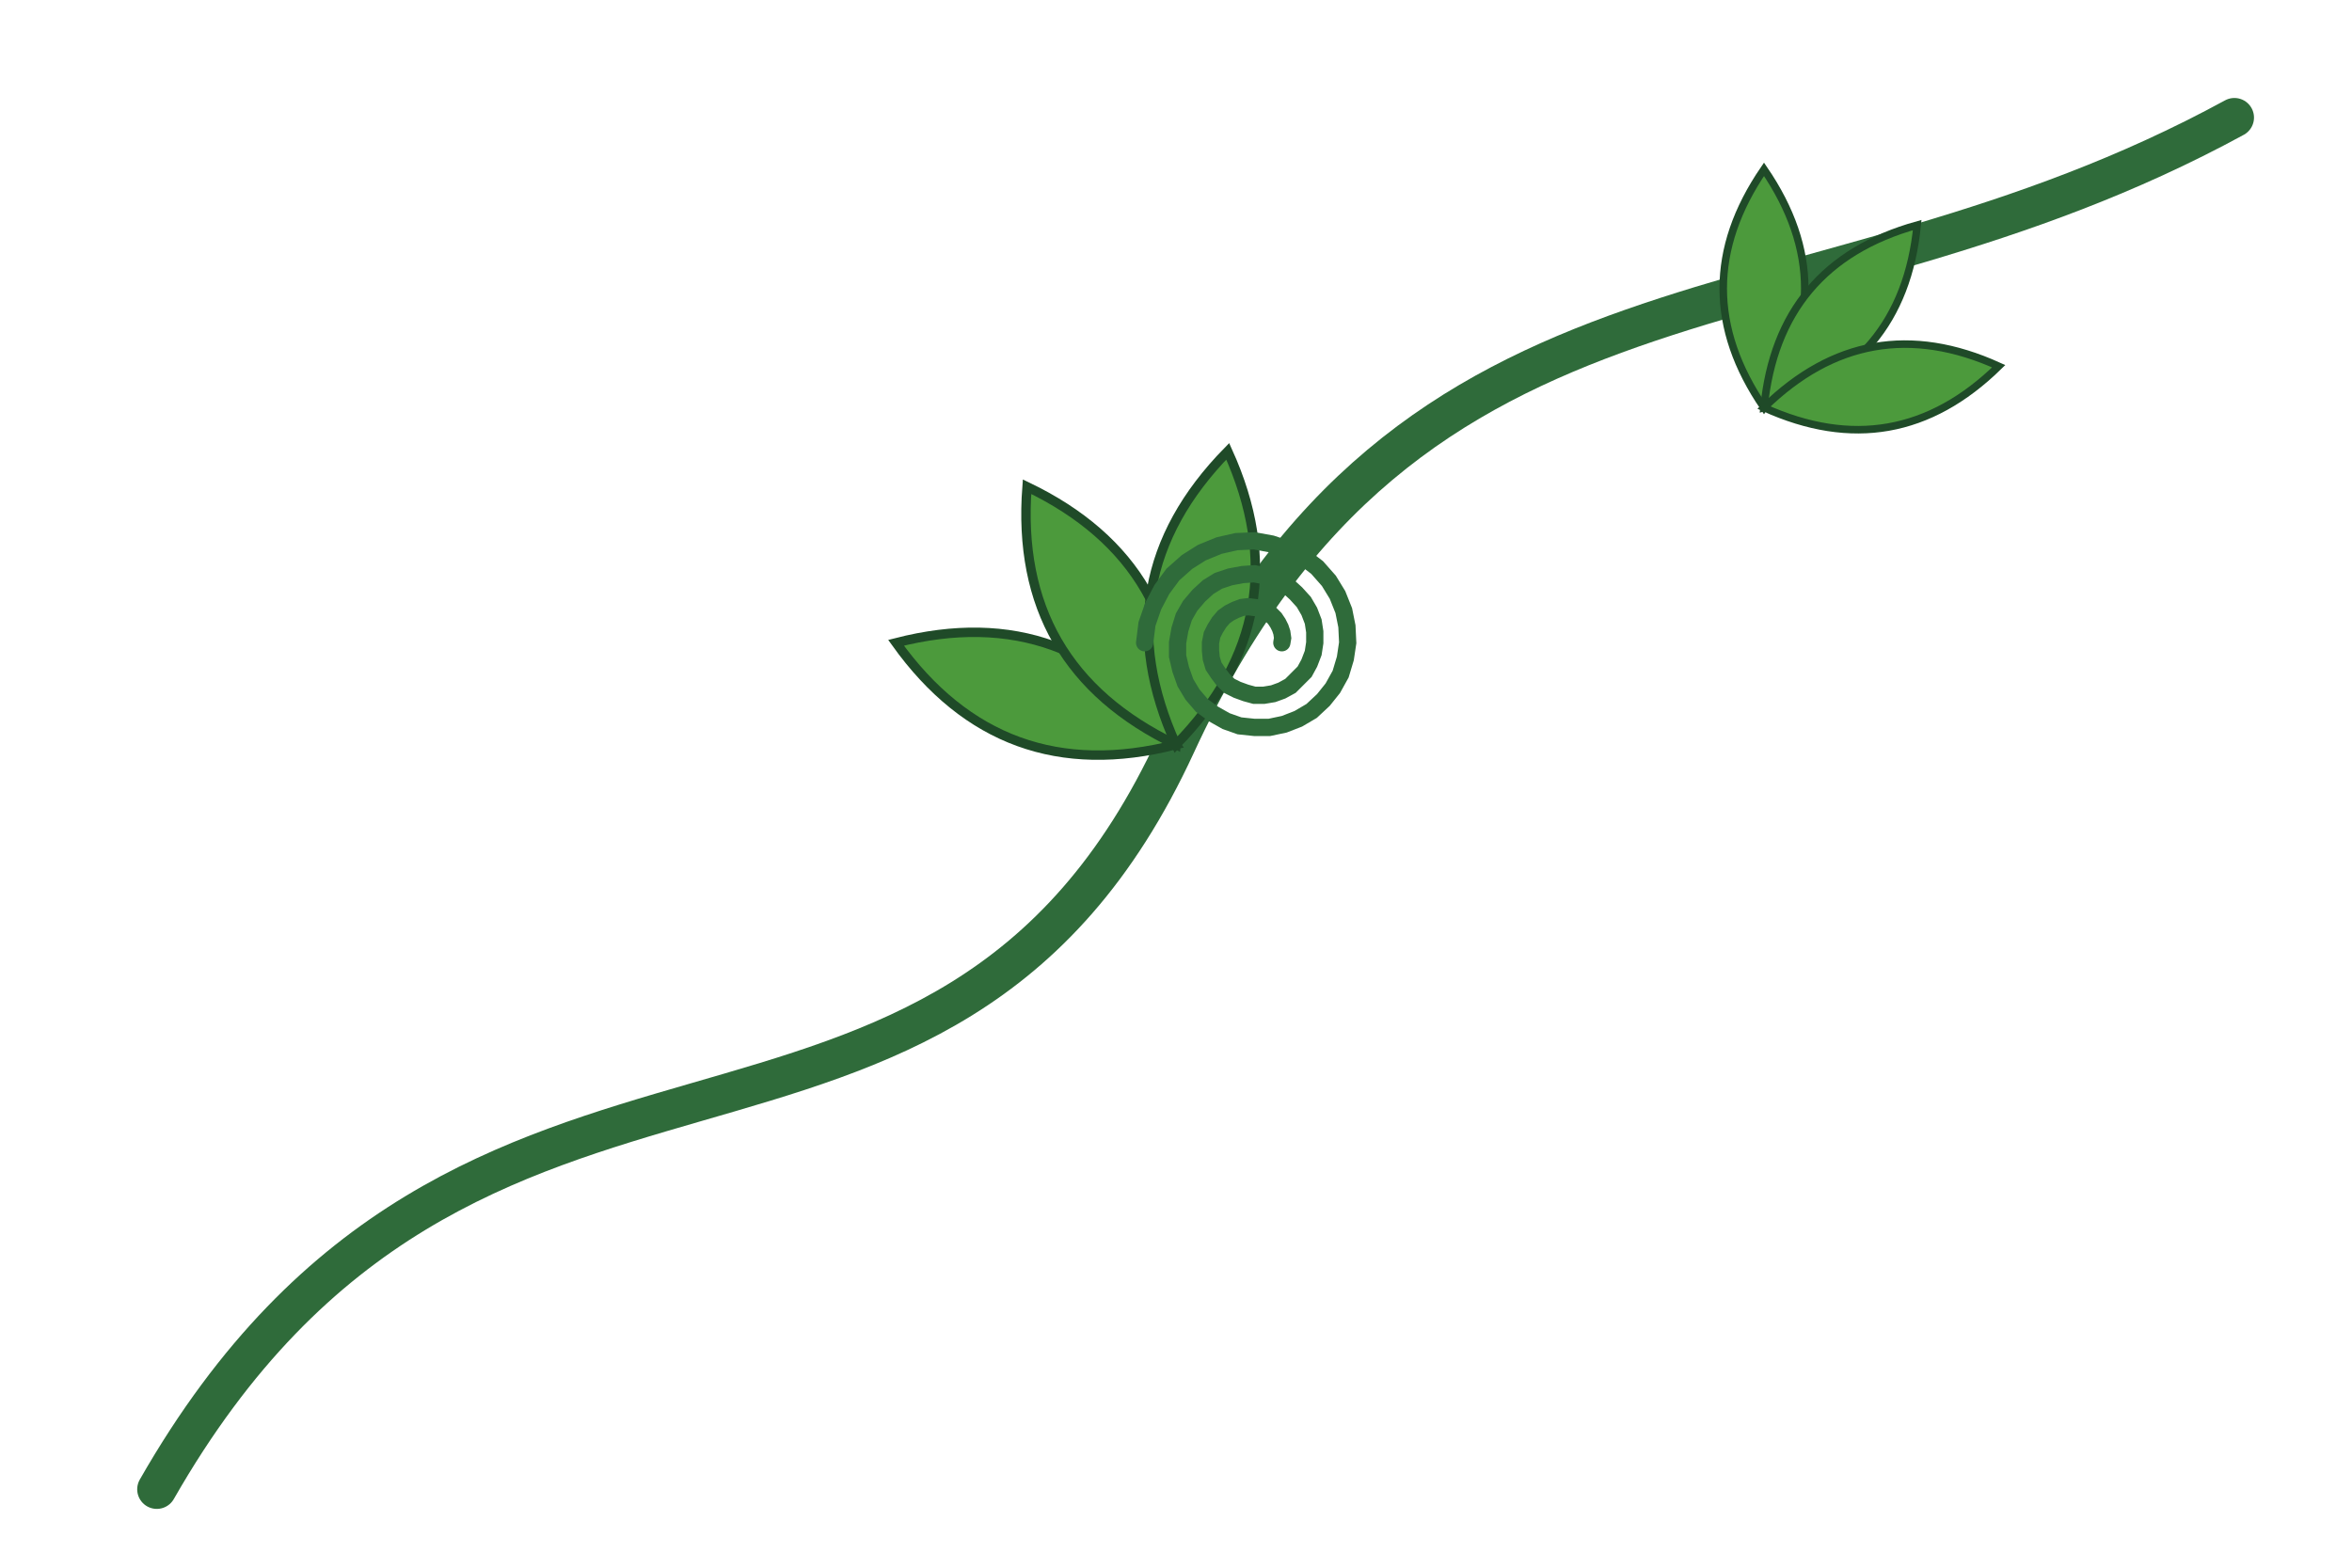
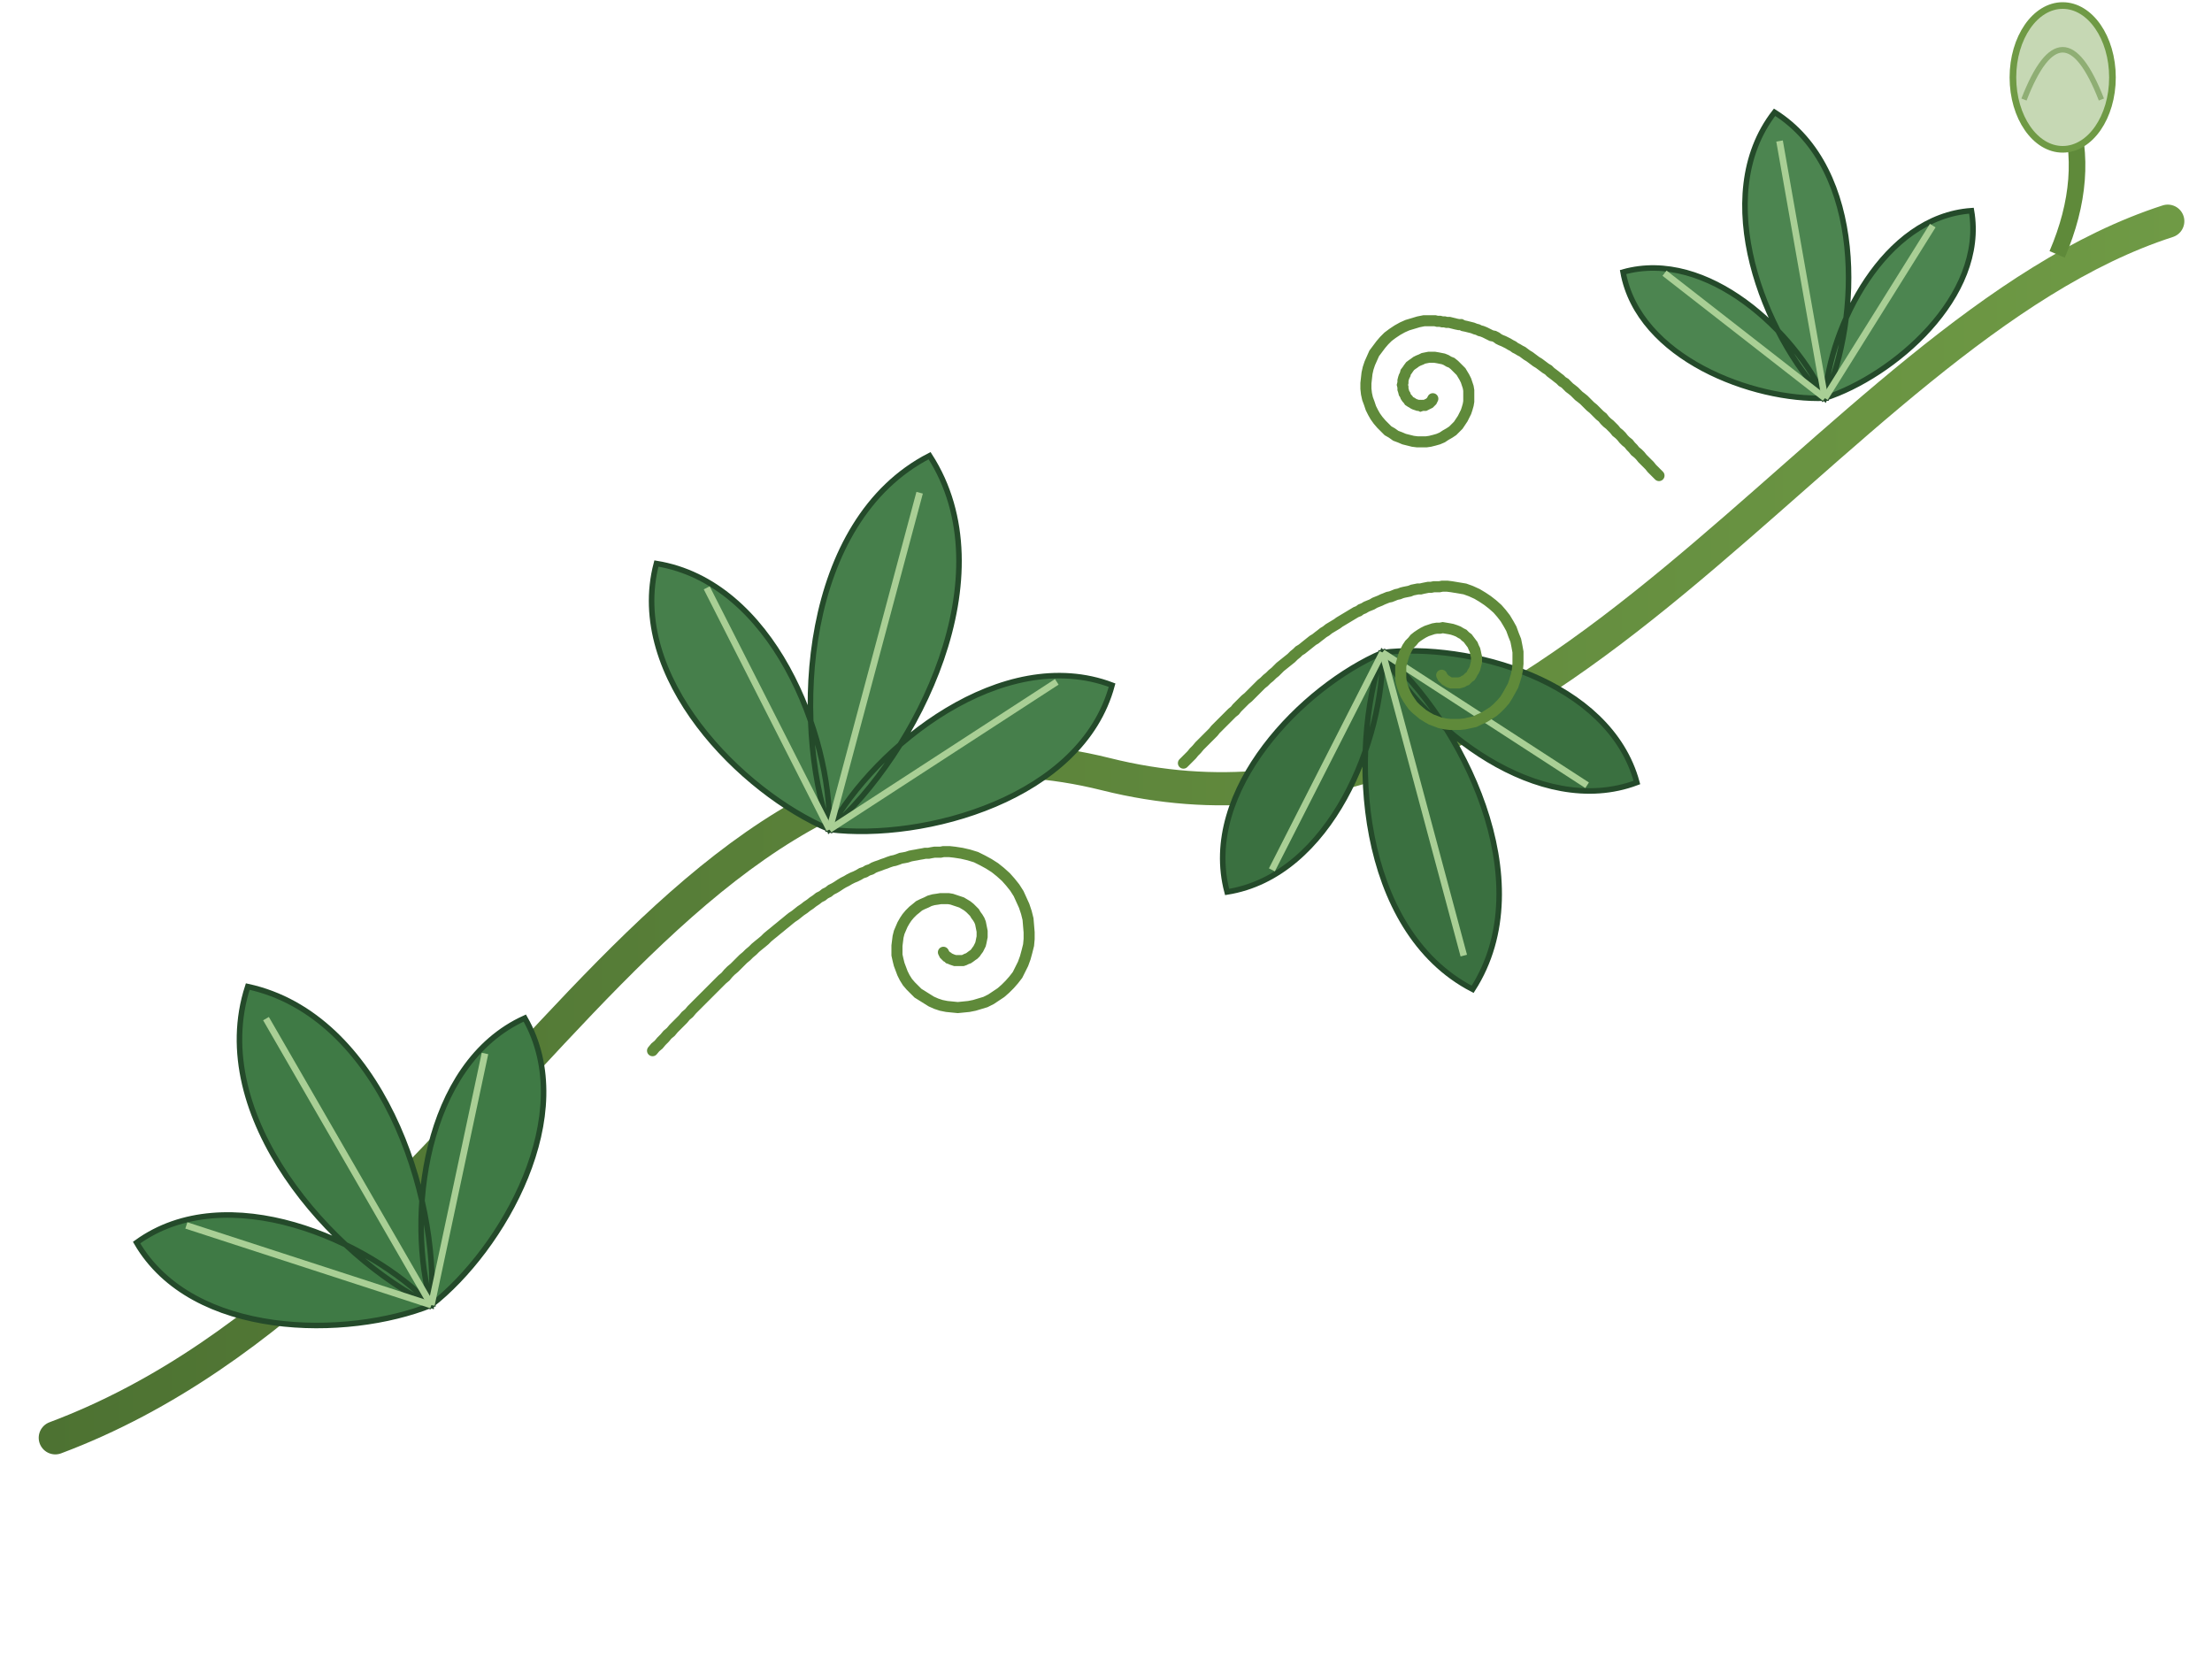
- <svg xmlns="http://www.w3.org/2000/svg" viewBox="0 0 300 200" role="img" aria-labelledby="titre-plante">
-   <path d="M20 190 C 60 120, 120 160, 150 95 S 230 45, 285 15" fill="none" stroke="#2f6b3a" stroke-width="5" stroke-linecap="round" />
-   <g transform="translate(150.0 95.0) rotate(-30) scale(1.0)" fill="#4c9a3c" stroke="#1f4a28" stroke-width="1.2">
-     <path transform="rotate(-40)" d="M0 0 Q -13 -19.0 0 -38 Q 13 -19.0 0 0Z" />
-     <path transform="rotate(0)" d="M0 0 Q -13 -19.0 0 -38 Q 13 -19.0 0 0Z" />
-     <path transform="rotate(40)" d="M0 0 Q -13 -19.0 0 -38 Q 13 -19.0 0 0Z" />
-   </g>
-   <g transform="translate(225.0 52.0) rotate(40) scale(0.8)" fill="#4c9a3c" stroke="#1f4a28" stroke-width="1.2">
-     <path transform="rotate(-40)" d="M0 0 Q -13 -19.0 0 -38 Q 13 -19.0 0 0Z" />
-     <path transform="rotate(0)" d="M0 0 Q -13 -19.0 0 -38 Q 13 -19.0 0 0Z" />
-     <path transform="rotate(40)" d="M0 0 Q -13 -19.0 0 -38 Q 13 -19.0 0 0Z" />
-   </g>
-   <path d="M146.0 82.0 L146.3 79.6 L147.1 77.3 L148.2 75.2 L149.6 73.3 L151.4 71.7 L153.3 70.5 L155.5 69.6 L157.7 69.1 L160.0 69.0 L162.2 69.4 L164.3 70.1 L166.3 71.1 L168.0 72.4 L169.5 74.1 L170.6 75.9 L171.4 77.9 L171.8 79.9 L171.9 82.0 L171.6 84.0 L171.0 86.0 L170.0 87.8 L168.8 89.3 L167.3 90.7 L165.6 91.7 L163.8 92.4 L161.9 92.8 L160.0 92.8 L158.1 92.6 L156.4 92.0 L154.8 91.1 L153.3 90.0 L152.1 88.6 L151.2 87.1 L150.6 85.4 L150.2 83.7 L150.2 82.0 L150.5 80.3 L151.0 78.7 L151.8 77.3 L152.9 76.0 L154.1 74.9 L155.4 74.1 L156.9 73.6 L158.5 73.3 L160.0 73.2 L161.5 73.5 L162.9 74.0 L164.2 74.7 L165.3 75.7 L166.3 76.8 L167.0 78.0 L167.5 79.3 L167.7 80.6 L167.7 82.0 L167.5 83.3 L167.0 84.6 L166.4 85.7 L165.5 86.6 L164.6 87.5 L163.5 88.1 L162.4 88.5 L161.2 88.7 L160.0 88.7 L158.9 88.4 L157.8 88.0 L156.8 87.5 L156.0 86.7 L155.4 85.9 L154.8 85.0 L154.5 84.0 L154.4 83.0 L154.4 82.0 L154.6 81.0 L155.0 80.2 L155.5 79.4 L156.1 78.7 L156.8 78.2 L157.6 77.8 L158.4 77.5 L159.2 77.4 L160.0 77.5 L160.8 77.6 L161.5 77.9 L162.1 78.4 L162.6 78.9 L163.0 79.5 L163.3 80.1 L163.5 80.7 L163.6 81.4 L163.5 82.0" fill="none" stroke="#2f6b3a" stroke-width="2.2" stroke-linecap="round" />
+ <svg xmlns="http://www.w3.org/2000/svg" viewBox="0 0 400 300" role="img" aria-labelledby="t-plante">
+   <defs>
+     <linearGradient id="pl-tige" x1="0" y1="0" x2="1" y2="0">
+       <stop offset="0" stop-color="#4d7232" />
+       <stop offset="1" stop-color="#6f9a45" />
+     </linearGradient>
+   </defs>
+   <path d="M10 260 C 90 230, 120 120, 200 140 S 330 60, 392 40" stroke="url(#pl-tige)" stroke-width="6" fill="none" stroke-linecap="round" />
+   <path d="M78 236 C60.1 227.3 37.2 201.8 44.8 178.4 C68.8 183.6 79.4 216.1 78 236Z M78 236 C62.8 242.1 34.8 242.1 24.7 224.7 C41 212.9 66.6 224.2 78 236Z M78 236 C73.5 220.3 76.5 192.4 94.9 184.1 C104.9 201.6 90.9 225.9 78 236Z" fill="#3f7a45" stroke="#244a2a" stroke-width="1" />
+   <path d="M78 236 L48.1 184.2" stroke="#a9cf95" stroke-width="1.2" fill="none" />
+   <path d="M78 236 L33.7 221.6" stroke="#a9cf95" stroke-width="1.2" fill="none" />
+   <path d="M78 236 L87.7 190.5" stroke="#a9cf95" stroke-width="1.2" fill="none" />
+   <path d="M150 150 C143.2 130.1 145.1 94.2 168.1 82.4 C182.1 104.1 165.8 136.2 150 150Z M150 150 C134.1 143.3 113.3 122.4 118.7 101.9 C139.7 105.3 150.3 132.8 150 150Z M150 150 C158.3 134.9 181.3 116.4 201.1 123.9 C195.6 144.4 167.1 152.1 150 150Z" fill="#467f4b" stroke="#244a2a" stroke-width="1" />
+   <path d="M150 150 L166.3 89.1" stroke="#a9cf95" stroke-width="1.2" fill="none" />
+   <path d="M150 150 L127.8 106.3" stroke="#a9cf95" stroke-width="1.2" fill="none" />
+   <path d="M150 150 L191.1 123.3" stroke="#a9cf95" stroke-width="1.2" fill="none" />
+   <path d="M250 118 C264.3 130.4 278.9 159.3 266.3 178.9 C245.6 168.2 243.8 135.9 250 118Z M250 118 C265.4 116.1 291 123 296 141.5 C278.2 148.2 257.5 131.6 250 118Z M250 118 C250.3 133.5 240.7 158.3 221.9 161.3 C217 142.9 235.7 124.1 250 118Z" fill="#3a7040" stroke="#244a2a" stroke-width="1" />
+   <path d="M250 118 L264.7 172.8" stroke="#a9cf95" stroke-width="1.2" fill="none" />
+   <path d="M250 118 L287 142" stroke="#a9cf95" stroke-width="1.2" fill="none" />
+   <path d="M250 118 L230 157.3" stroke="#a9cf95" stroke-width="1.2" fill="none" />
+   <path d="M330 72 C319.1 60.7 309 35.6 320.9 20.3 C337.3 30.6 336.4 57.6 330 72Z M330 72 C317.1 72.5 296.3 64.8 293.5 49.2 C308.8 44.9 324.7 60.2 330 72Z M330 72 C330.9 59.1 340.6 39.2 356.5 38.1 C359.2 53.7 342.3 68 330 72Z" fill="#4c8550" stroke="#244a2a" stroke-width="1" />
+   <path d="M330 72 L321.8 25.5" stroke="#a9cf95" stroke-width="1.2" fill="none" />
+   <path d="M330 72 L301 49.4" stroke="#a9cf95" stroke-width="1.2" fill="none" />
+   <path d="M330 72 L349.5 40.8" stroke="#a9cf95" stroke-width="1.2" fill="none" />
+   <path d="M118 190 L118.5 189.4 L119.1 188.9 L119.6 188.3 L120.2 187.7 L120.7 187.1 L121.3 186.6 L121.8 186 L122.4 185.4 L122.9 184.9 L123.5 184.3 L124 183.7 L124.6 183.2 L125.1 182.6 L125.7 182 L126.2 181.5 L126.8 180.9 L127.3 180.4 L127.9 179.8 L128.4 179.3 L129 178.7 L129.5 178.2 L130.1 177.6 L130.6 177.1 L131.2 176.6 L131.7 176 L132.2 175.5 L132.8 175 L133.3 174.5 L133.9 173.9 L134.4 173.4 L135 172.9 L135.5 172.4 L136.1 171.9 L136.6 171.4 L137.2 170.9 L137.7 170.5 L138.3 170 L138.8 169.5 L139.4 169 L139.9 168.6 L140.5 168.1 L141 167.7 L141.6 167.2 L142.1 166.8 L142.7 166.3 L143.2 165.9 L143.8 165.5 L144.3 165.1 L144.8 164.7 L145.4 164.3 L145.9 163.9 L146.5 163.5 L147 163.1 L147.6 162.7 L148.1 162.3 L148.7 162 L149.2 161.6 L149.8 161.3 L150.3 160.9 L150.9 160.6 L151.4 160.3 L152 159.9 L152.5 159.6 L153.1 159.3 L153.6 159 L154.2 158.7 L154.7 158.5 L155.3 158.2 L155.8 157.9 L156.4 157.7 L156.9 157.4 L157.5 157.2 L158 156.9 L158.5 156.7 L159.1 156.5 L159.6 156.3 L160.2 156.1 L160.7 155.9 L161.3 155.7 L161.8 155.6 L162.4 155.4 L162.9 155.2 L163.5 155.1 L164 155 L164.6 154.8 L165.1 154.7 L165.7 154.6 L166.2 154.5 L166.8 154.4 L167.3 154.3 L167.9 154.3 L168.4 154.2 L169 154.1 L169.5 154.1 L170.1 154.1 L170.6 154 L171.2 154 L171.7 154 L172.6 154.1 L173.9 154.3 L175.2 154.6 L176.5 155 L177.7 155.6 L178.8 156.2 L179.9 156.9 L180.9 157.7 L181.9 158.6 L182.7 159.5 L183.5 160.5 L184.2 161.6 L184.7 162.7 L185.2 163.8 L185.6 165 L185.9 166.2 L186 167.4 L186.1 168.6 L186.1 169.8 L186 170.9 L185.7 172.1 L185.4 173.2 L185 174.3 L184.5 175.3 L184 176.3 L183.3 177.2 L182.6 178 L181.8 178.8 L181 179.5 L180.1 180.1 L179.2 180.7 L178.2 181.2 L177.2 181.5 L176.2 181.8 L175.2 182 L174.2 182.1 L173.2 182.2 L172.2 182.1 L171.2 182 L170.2 181.8 L169.3 181.5 L168.4 181.1 L167.6 180.6 L166.8 180.1 L166 179.6 L165.3 178.9 L164.7 178.3 L164.1 177.6 L163.6 176.8 L163.2 176 L162.9 175.2 L162.6 174.4 L162.4 173.6 L162.2 172.7 L162.2 171.9 L162.2 171 L162.3 170.2 L162.4 169.4 L162.6 168.6 L162.9 167.9 L163.2 167.2 L163.6 166.5 L164 165.9 L164.5 165.3 L165.1 164.7 L165.6 164.3 L166.2 163.8 L166.8 163.5 L167.5 163.2 L168.1 162.9 L168.8 162.7 L169.5 162.6 L170.1 162.5 L170.8 162.5 L171.5 162.5 L172.1 162.6 L172.7 162.8 L173.3 163 L173.9 163.2 L174.4 163.5 L174.9 163.8 L175.4 164.2 L175.8 164.6 L176.2 165 L176.5 165.5 L176.8 165.9 L177.1 166.4 L177.3 166.9 L177.4 167.4 L177.5 167.9 L177.6 168.4 L177.6 168.9 L177.6 169.4 L177.5 169.9 L177.4 170.4 L177.3 170.8 L177.1 171.2 L176.9 171.6 L176.6 172 L176.4 172.3 L176.1 172.6 L175.8 172.8 L175.4 173.1 L175.1 173.3 L174.8 173.4 L174.4 173.6 L174.1 173.7 L173.7 173.7 L173.4 173.7 L173.1 173.7 L172.7 173.7 L172.4 173.6 L172.1 173.5 L171.9 173.4 L171.6 173.3 L171.4 173.1 L171.2 173 L171 172.8 L170.8 172.6 L170.7 172.4 L170.6 172.2" stroke="#5f8a3a" stroke-width="2" fill="none" stroke-linecap="round" />
+   <path d="M214 138 L214.5 137.5 L215 137 L215.5 136.5 L215.9 136 L216.4 135.5 L216.9 134.9 L217.4 134.4 L217.9 133.9 L218.4 133.4 L218.9 132.9 L219.4 132.4 L219.8 131.9 L220.3 131.4 L220.8 130.9 L221.3 130.4 L221.8 129.9 L222.3 129.4 L222.8 128.9 L223.3 128.5 L223.7 128 L224.2 127.5 L224.7 127 L225.2 126.5 L225.7 126.1 L226.2 125.6 L226.7 125.1 L227.2 124.6 L227.6 124.2 L228.1 123.7 L228.6 123.3 L229.1 122.8 L229.6 122.4 L230.1 121.9 L230.6 121.5 L231 121.1 L231.5 120.6 L232 120.2 L232.5 119.8 L233 119.4 L233.5 119 L234 118.5 L234.5 118.1 L234.9 117.7 L235.4 117.4 L235.9 117 L236.4 116.6 L236.9 116.2 L237.4 115.8 L237.9 115.5 L238.4 115.1 L238.8 114.8 L239.3 114.4 L239.8 114.1 L240.3 113.7 L240.8 113.4 L241.3 113.1 L241.8 112.8 L242.2 112.5 L242.7 112.2 L243.2 111.9 L243.7 111.6 L244.2 111.3 L244.7 111 L245.2 110.7 L245.7 110.5 L246.1 110.2 L246.6 110 L247.1 109.7 L247.6 109.5 L248.1 109.3 L248.6 109 L249.1 108.8 L249.6 108.6 L250 108.4 L250.5 108.2 L251 108 L251.5 107.9 L252 107.7 L252.5 107.5 L253 107.4 L253.5 107.2 L253.9 107.1 L254.4 107 L254.9 106.9 L255.4 106.7 L255.9 106.6 L256.4 106.5 L256.9 106.5 L257.3 106.4 L257.8 106.3 L258.3 106.2 L258.8 106.2 L259.3 106.1 L259.8 106.1 L260.3 106.1 L260.8 106 L261.2 106 L261.7 106 L262.5 106.1 L263.7 106.3 L264.9 106.5 L266 106.9 L267.1 107.4 L268.1 108 L269 108.6 L269.9 109.3 L270.8 110.1 L271.5 110.9 L272.2 111.8 L272.8 112.8 L273.3 113.7 L273.7 114.8 L274.1 115.8 L274.3 116.8 L274.5 117.9 L274.5 119 L274.5 120 L274.4 121.1 L274.2 122.1 L273.9 123.1 L273.6 124 L273.1 124.9 L272.6 125.8 L272.1 126.6 L271.4 127.4 L270.7 128.1 L270 128.7 L269.2 129.2 L268.4 129.7 L267.5 130.1 L266.7 130.5 L265.8 130.7 L264.9 130.9 L264 131 L263.1 131 L262.2 131 L261.3 130.9 L260.4 130.7 L259.6 130.4 L258.8 130.1 L258.1 129.7 L257.3 129.2 L256.7 128.7 L256.1 128.2 L255.5 127.6 L255 126.9 L254.6 126.3 L254.2 125.6 L253.9 124.9 L253.6 124.1 L253.4 123.4 L253.3 122.6 L253.3 121.9 L253.3 121.1 L253.3 120.4 L253.5 119.7 L253.7 119 L253.9 118.3 L254.2 117.7 L254.5 117.1 L254.9 116.5 L255.4 116 L255.8 115.5 L256.3 115.1 L256.9 114.7 L257.4 114.4 L258 114.1 L258.6 113.9 L259.2 113.7 L259.8 113.6 L260.4 113.6 L260.9 113.5 L261.5 113.6 L262.1 113.7 L262.6 113.8 L263.2 114 L263.7 114.2 L264.2 114.5 L264.6 114.7 L265 115.1 L265.4 115.4 L265.7 115.8 L266 116.2 L266.3 116.6 L266.5 117.1 L266.7 117.5 L266.8 117.9 L266.9 118.4 L267 118.8 L267 119.3 L267 119.7 L266.9 120.1 L266.8 120.5 L266.7 120.9 L266.5 121.3 L266.3 121.6 L266.1 122 L265.9 122.3 L265.6 122.5 L265.3 122.8 L265.1 123 L264.8 123.1 L264.5 123.3 L264.2 123.4 L263.8 123.5 L263.5 123.5 L263.2 123.5 L262.9 123.5 L262.7 123.5 L262.4 123.5 L262.1 123.4 L261.9 123.3 L261.6 123.1 L261.4 123 L261.3 122.9 L261.1 122.7 L260.9 122.5 L260.8 122.3 L260.7 122.1" stroke="#5f8a3a" stroke-width="2" fill="none" stroke-linecap="round" />
+   <path d="M300 86 L299.6 85.6 L299.1 85.1 L298.7 84.7 L298.3 84.2 L297.9 83.8 L297.4 83.3 L297 82.9 L296.6 82.4 L296.2 82 L295.7 81.6 L295.3 81.1 L294.9 80.7 L294.5 80.2 L294 79.8 L293.6 79.4 L293.2 78.9 L292.8 78.5 L292.3 78.1 L291.9 77.6 L291.5 77.2 L291.1 76.8 L290.6 76.4 L290.2 76 L289.8 75.5 L289.3 75.1 L288.9 74.7 L288.5 74.3 L288.1 73.9 L287.6 73.5 L287.2 73.1 L286.8 72.7 L286.4 72.3 L285.9 71.9 L285.5 71.6 L285.1 71.2 L284.7 70.8 L284.2 70.4 L283.8 70.1 L283.4 69.7 L283 69.3 L282.5 69 L282.1 68.6 L281.7 68.3 L281.2 67.9 L280.8 67.6 L280.4 67.3 L280 66.9 L279.5 66.6 L279.1 66.3 L278.7 66 L278.3 65.7 L277.8 65.4 L277.4 65.1 L277 64.8 L276.6 64.5 L276.1 64.2 L275.7 63.9 L275.3 63.6 L274.9 63.4 L274.4 63.1 L274 62.9 L273.6 62.6 L273.2 62.4 L272.7 62.1 L272.3 61.9 L271.9 61.7 L271.4 61.5 L271 61.3 L270.6 61 L270.2 60.8 L269.7 60.7 L269.3 60.5 L268.9 60.3 L268.5 60.1 L268 59.9 L267.6 59.8 L267.2 59.6 L266.8 59.5 L266.3 59.3 L265.9 59.2 L265.5 59.1 L265.1 59 L264.6 58.9 L264.2 58.7 L263.8 58.7 L263.3 58.6 L262.9 58.5 L262.5 58.4 L262.1 58.3 L261.6 58.3 L261.2 58.2 L260.8 58.2 L260.4 58.1 L259.9 58.1 L259.5 58 L259.1 58 L258.7 58 L258.2 58 L257.5 58 L256.5 58.2 L255.5 58.5 L254.5 58.8 L253.6 59.2 L252.7 59.7 L251.8 60.3 L251 60.9 L250.3 61.6 L249.7 62.3 L249.1 63.1 L248.5 63.9 L248.1 64.8 L247.7 65.7 L247.4 66.6 L247.2 67.5 L247.1 68.4 L247 69.3 L247 70.3 L247.1 71.2 L247.3 72.1 L247.6 72.9 L247.9 73.8 L248.3 74.6 L248.7 75.3 L249.2 76 L249.8 76.7 L250.4 77.3 L251 77.9 L251.7 78.3 L252.4 78.8 L253.2 79.1 L253.9 79.4 L254.7 79.6 L255.5 79.8 L256.3 79.9 L257.1 79.9 L257.9 79.9 L258.6 79.8 L259.4 79.6 L260.1 79.4 L260.8 79.1 L261.4 78.7 L262.1 78.3 L262.7 77.9 L263.2 77.4 L263.7 76.9 L264.1 76.3 L264.5 75.7 L264.8 75.1 L265.1 74.5 L265.3 73.9 L265.5 73.2 L265.6 72.6 L265.6 71.9 L265.6 71.2 L265.6 70.6 L265.5 70 L265.3 69.4 L265.1 68.8 L264.8 68.2 L264.5 67.7 L264.2 67.2 L263.8 66.8 L263.4 66.4 L263 66 L262.5 65.6 L262 65.4 L261.5 65.1 L261 64.9 L260.5 64.8 L260 64.7 L259.4 64.6 L258.9 64.6 L258.4 64.6 L257.9 64.7 L257.4 64.8 L257 65 L256.5 65.2 L256.1 65.4 L255.7 65.7 L255.4 65.9 L255 66.2 L254.7 66.6 L254.5 66.9 L254.2 67.3 L254.1 67.7 L253.9 68.1 L253.8 68.4 L253.7 68.8 L253.7 69.2 L253.6 69.6 L253.7 70 L253.7 70.4 L253.8 70.7 L253.9 71.1 L254.1 71.4 L254.2 71.7 L254.4 72 L254.6 72.2 L254.8 72.5 L255.1 72.7 L255.3 72.8 L255.6 73 L255.8 73.1 L256.1 73.2 L256.4 73.3 L256.7 73.3 L256.9 73.4 L257.2 73.3 L257.4 73.3 L257.7 73.3 L257.9 73.2 L258.1 73.1 L258.3 73 L258.5 72.9 L258.7 72.7 L258.8 72.6 L258.9 72.5 L259 72.3 L259.1 72.1" stroke="#5f8a3a" stroke-width="2" fill="none" stroke-linecap="round" />
+   <path d="M372 46 q6 -14 2 -26" stroke="#5f8a3a" stroke-width="3" fill="none" />
+   <ellipse cx="373" cy="14" rx="9" ry="13" fill="#c6d8b4" stroke="#6f9a45" stroke-width="1.2" />
+   <path d="M366 18 q7 -18 14 0" stroke="#8fae74" stroke-width="1" fill="none" />
</svg>
